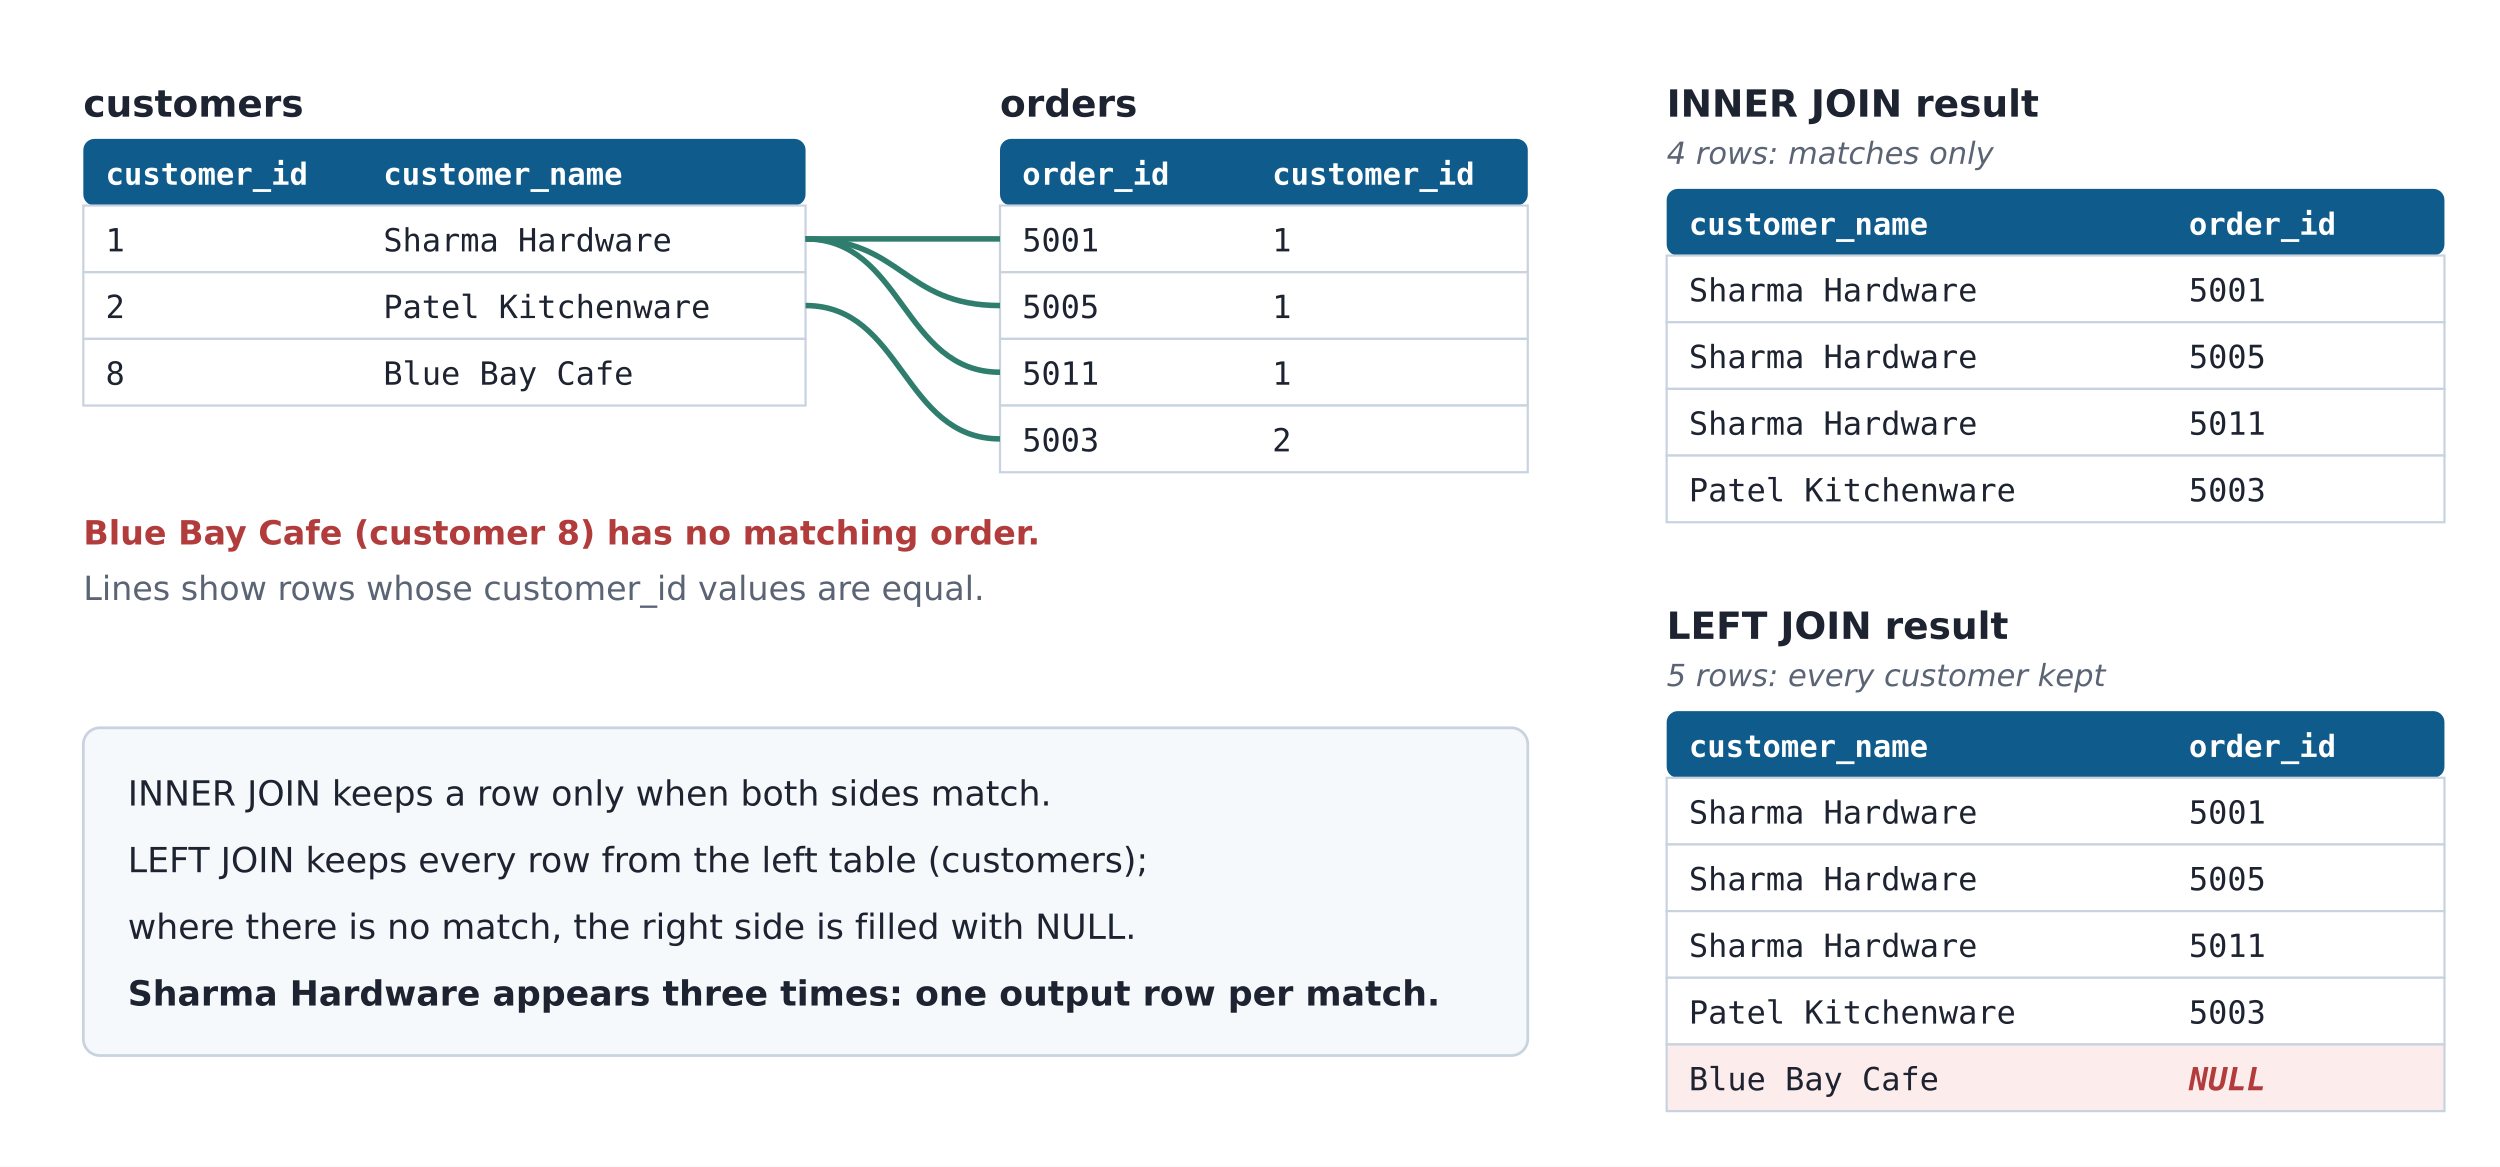
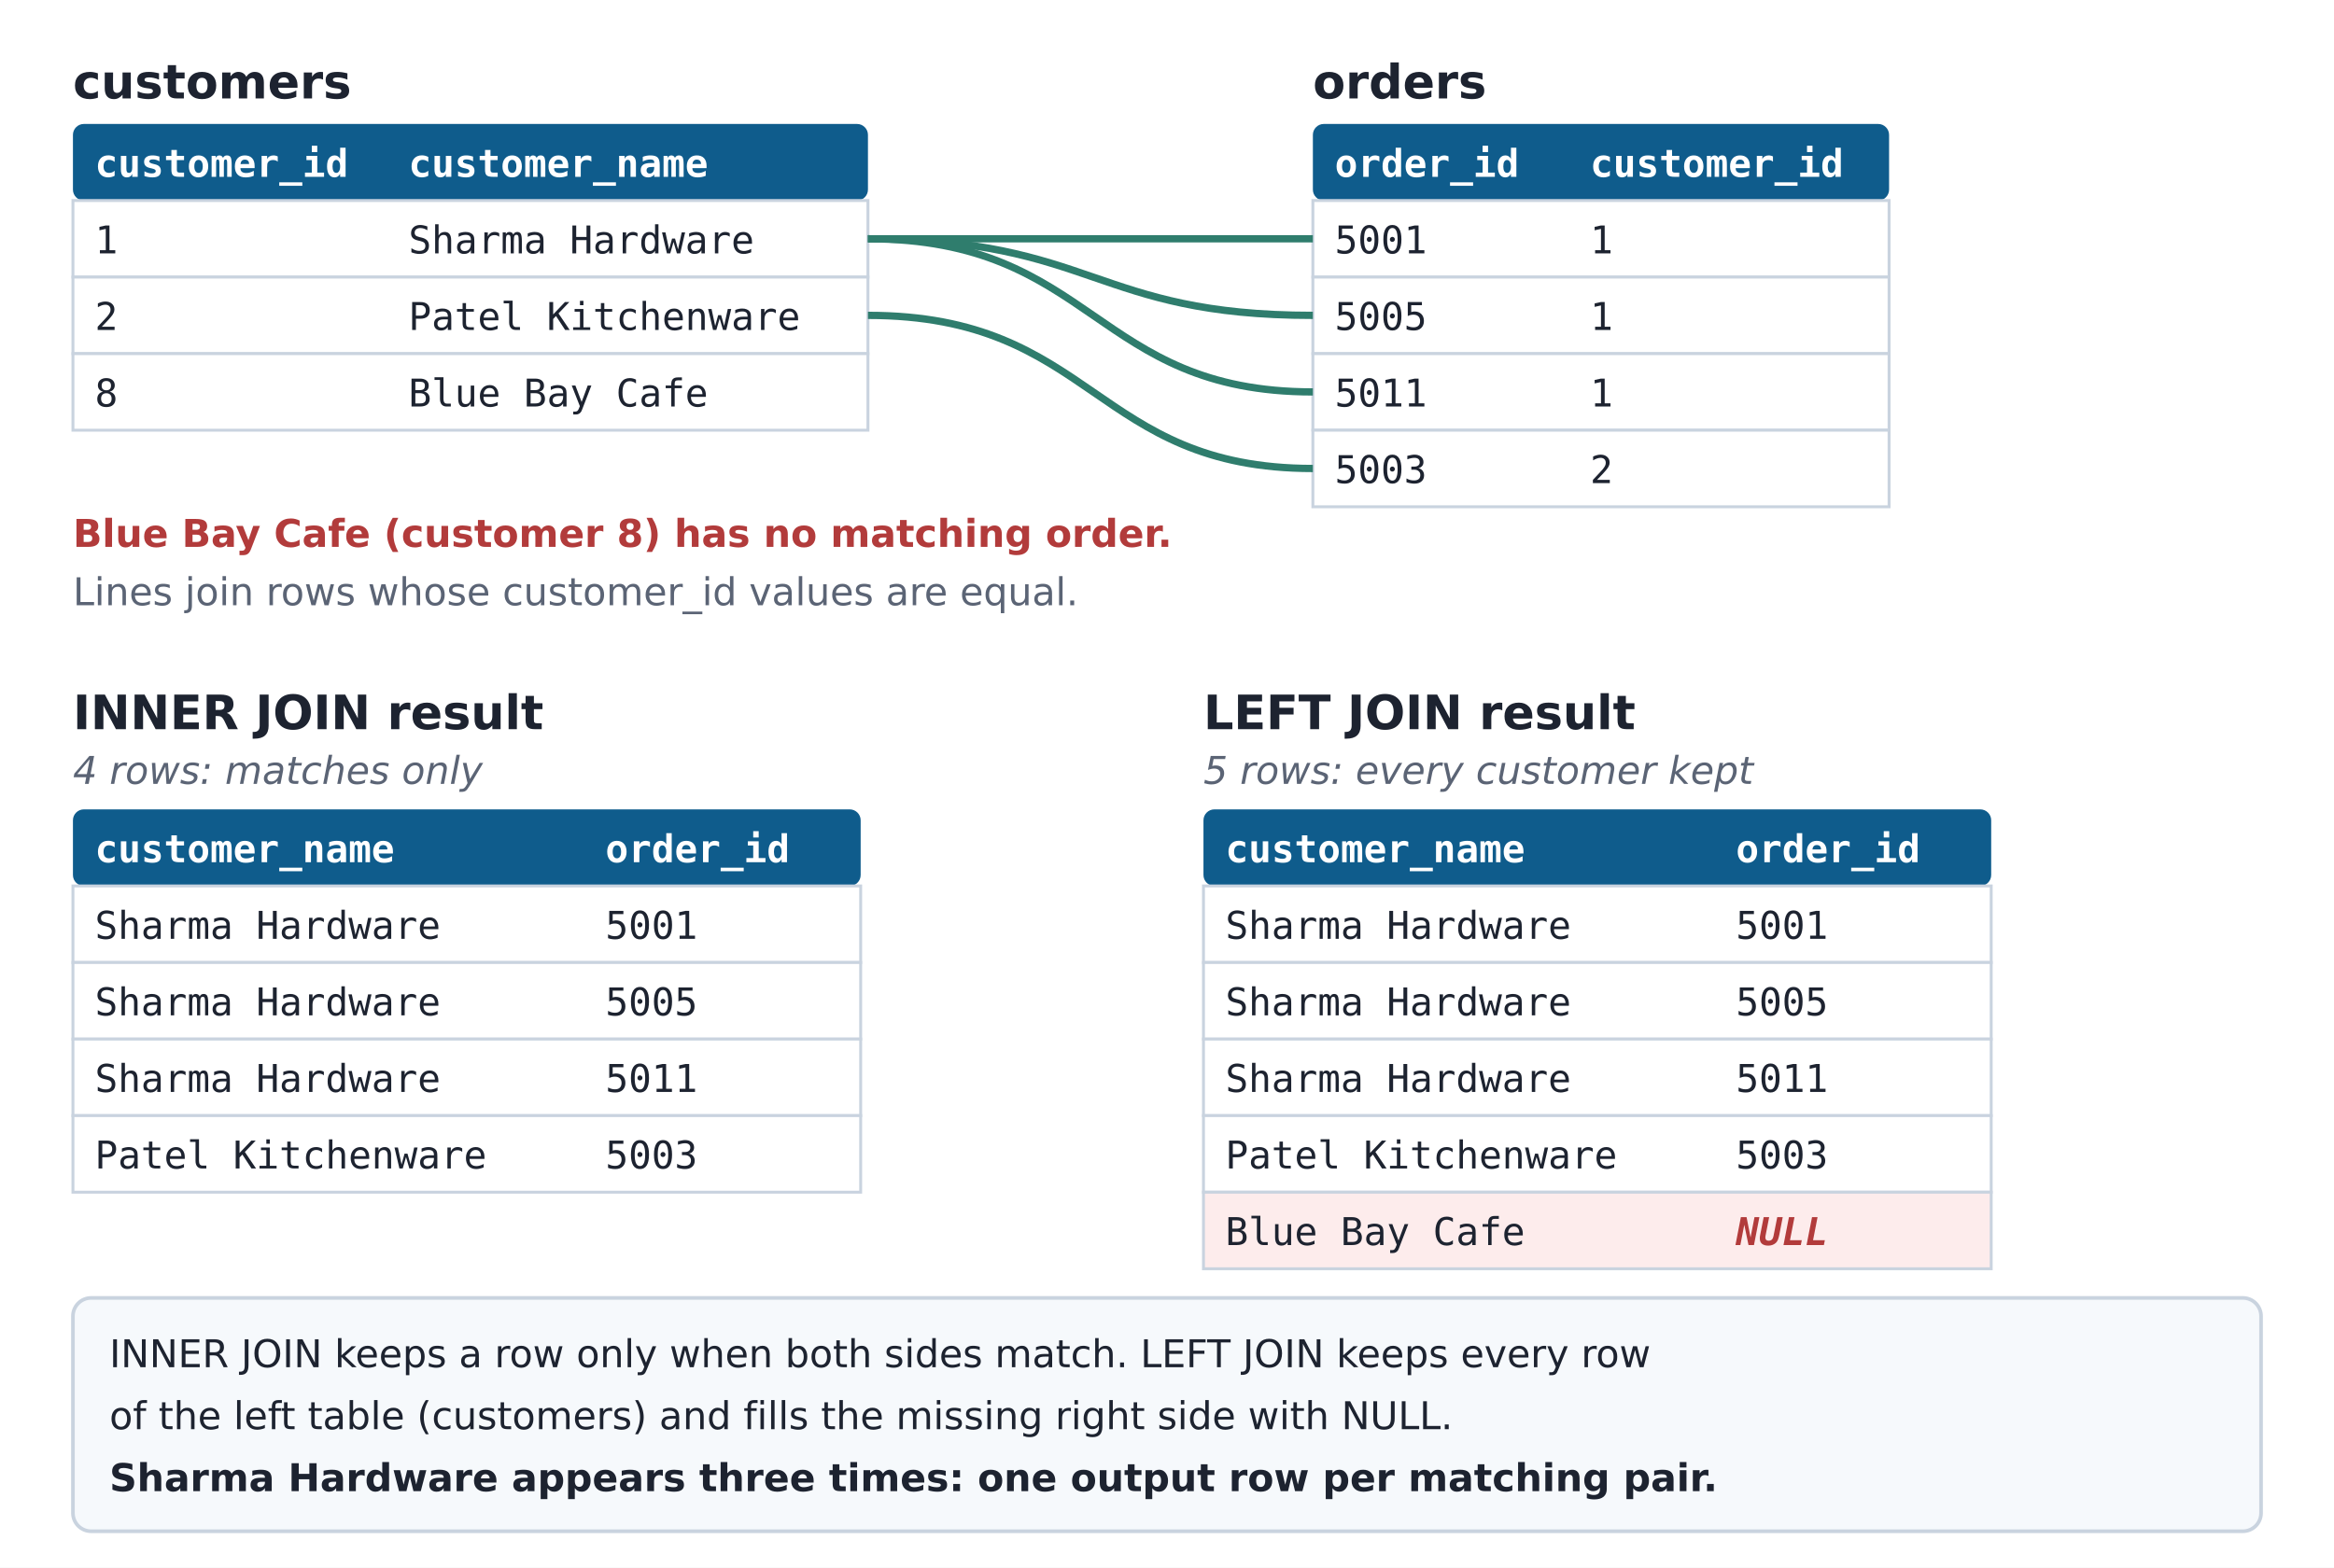
- <svg xmlns="http://www.w3.org/2000/svg" width="900" height="420" viewBox="0 0 900 420" font-family="DejaVu Sans, Arial, sans-serif">
-   <rect width="900" height="420" fill="#ffffff" />
-   <text x="30" y="42" font-size="13.5" fill="#1d2330" font-weight="bold" text-anchor="start" font-family="Poppins, DejaVu Sans, sans-serif">customers</text>
-   <rect x="30" y="50" width="260" height="24" rx="4" fill="#0f5c8c" stroke="none" stroke-width="1" />
-   <text x="38" y="66.5" font-size="11" fill="#fff" font-weight="bold" text-anchor="start" font-family="DejaVu Sans Mono, monospace">customer_id</text>
-   <text x="138" y="66.5" font-size="11" fill="#fff" font-weight="bold" text-anchor="start" font-family="DejaVu Sans Mono, monospace">customer_name</text>
-   <rect x="30" y="74" width="260" height="24" rx="0" fill="#fff" stroke="#c9d3df" stroke-width="0.8" />
-   <text x="38" y="90.5" font-size="11.5" fill="#1d2330" font-weight="normal" text-anchor="start" font-family="DejaVu Sans Mono, monospace">1</text>
-   <text x="138" y="90.5" font-size="11.5" fill="#1d2330" font-weight="normal" text-anchor="start" font-family="DejaVu Sans Mono, monospace">Sharma Hardware</text>
-   <rect x="30" y="98" width="260" height="24" rx="0" fill="#fff" stroke="#c9d3df" stroke-width="0.8" />
-   <text x="38" y="114.5" font-size="11.5" fill="#1d2330" font-weight="normal" text-anchor="start" font-family="DejaVu Sans Mono, monospace">2</text>
-   <text x="138" y="114.5" font-size="11.5" fill="#1d2330" font-weight="normal" text-anchor="start" font-family="DejaVu Sans Mono, monospace">Patel Kitchenware</text>
-   <rect x="30" y="122" width="260" height="24" rx="0" fill="#fff" stroke="#c9d3df" stroke-width="0.8" />
-   <text x="38" y="138.5" font-size="11.5" fill="#1d2330" font-weight="normal" text-anchor="start" font-family="DejaVu Sans Mono, monospace">8</text>
-   <text x="138" y="138.5" font-size="11.5" fill="#1d2330" font-weight="normal" text-anchor="start" font-family="DejaVu Sans Mono, monospace">Blue Bay Cafe</text>
-   <text x="360" y="42" font-size="13.5" fill="#1d2330" font-weight="bold" text-anchor="start" font-family="Poppins, DejaVu Sans, sans-serif">orders</text>
-   <rect x="360" y="50" width="190" height="24" rx="4" fill="#0f5c8c" stroke="none" stroke-width="1" />
-   <text x="368" y="66.5" font-size="11" fill="#fff" font-weight="bold" text-anchor="start" font-family="DejaVu Sans Mono, monospace">order_id</text>
-   <text x="458" y="66.5" font-size="11" fill="#fff" font-weight="bold" text-anchor="start" font-family="DejaVu Sans Mono, monospace">customer_id</text>
-   <rect x="360" y="74" width="190" height="24" rx="0" fill="#fff" stroke="#c9d3df" stroke-width="0.8" />
-   <text x="368" y="90.5" font-size="11.5" fill="#1d2330" font-weight="normal" text-anchor="start" font-family="DejaVu Sans Mono, monospace">5001</text>
-   <text x="458" y="90.5" font-size="11.5" fill="#1d2330" font-weight="normal" text-anchor="start" font-family="DejaVu Sans Mono, monospace">1</text>
-   <rect x="360" y="98" width="190" height="24" rx="0" fill="#fff" stroke="#c9d3df" stroke-width="0.8" />
-   <text x="368" y="114.5" font-size="11.5" fill="#1d2330" font-weight="normal" text-anchor="start" font-family="DejaVu Sans Mono, monospace">5005</text>
-   <text x="458" y="114.5" font-size="11.5" fill="#1d2330" font-weight="normal" text-anchor="start" font-family="DejaVu Sans Mono, monospace">1</text>
-   <rect x="360" y="122" width="190" height="24" rx="0" fill="#fff" stroke="#c9d3df" stroke-width="0.8" />
-   <text x="368" y="138.5" font-size="11.5" fill="#1d2330" font-weight="normal" text-anchor="start" font-family="DejaVu Sans Mono, monospace">5011</text>
-   <text x="458" y="138.5" font-size="11.5" fill="#1d2330" font-weight="normal" text-anchor="start" font-family="DejaVu Sans Mono, monospace">1</text>
-   <rect x="360" y="146" width="190" height="24" rx="0" fill="#fff" stroke="#c9d3df" stroke-width="0.8" />
-   <text x="368" y="162.5" font-size="11.5" fill="#1d2330" font-weight="normal" text-anchor="start" font-family="DejaVu Sans Mono, monospace">5003</text>
-   <text x="458" y="162.5" font-size="11.5" fill="#1d2330" font-weight="normal" text-anchor="start" font-family="DejaVu Sans Mono, monospace">2</text>
-   <path d="M290,86 C325,86 325,86 360,86" fill="none" stroke="#2f7d6d" stroke-width="2" stroke-linejoin="round" />
-   <path d="M290,86 C325,86 325,110 360,110" fill="none" stroke="#2f7d6d" stroke-width="2" stroke-linejoin="round" />
-   <path d="M290,86 C325,86 325,134 360,134" fill="none" stroke="#2f7d6d" stroke-width="2" stroke-linejoin="round" />
-   <path d="M290,110 C325,110 325,158 360,158" fill="none" stroke="#2f7d6d" stroke-width="2" stroke-linejoin="round" />
-   <text x="30" y="196" font-size="12" fill="#b23b3b" font-weight="bold" text-anchor="start">Blue Bay Cafe (customer 8) has no matching order.</text>
-   <text x="30" y="216" font-size="12" fill="#5b6475" font-weight="normal" text-anchor="start">Lines show rows whose customer_id values are equal.</text>
-   <text x="600" y="42" font-size="13.5" fill="#1d2330" font-weight="bold" text-anchor="start" font-family="Poppins, DejaVu Sans, sans-serif">INNER JOIN result</text>
-   <text x="600" y="59" font-size="11" fill="#5b6475" font-weight="normal" text-anchor="start" font-style="italic">4 rows: matches only</text>
-   <rect x="600" y="68" width="280" height="24" rx="4" fill="#0f5c8c" stroke="none" stroke-width="1" />
-   <text x="608" y="84.5" font-size="11" fill="#fff" font-weight="bold" text-anchor="start" font-family="DejaVu Sans Mono, monospace">customer_name</text>
-   <text x="788" y="84.5" font-size="11" fill="#fff" font-weight="bold" text-anchor="start" font-family="DejaVu Sans Mono, monospace">order_id</text>
-   <rect x="600" y="92" width="280" height="24" rx="0" fill="#fff" stroke="#c9d3df" stroke-width="0.8" />
-   <text x="608" y="108.5" font-size="11.5" fill="#1d2330" font-weight="normal" text-anchor="start" font-family="DejaVu Sans Mono, monospace">Sharma Hardware</text>
-   <text x="788" y="108.5" font-size="11.5" fill="#1d2330" font-weight="normal" text-anchor="start" font-family="DejaVu Sans Mono, monospace">5001</text>
-   <rect x="600" y="116" width="280" height="24" rx="0" fill="#fff" stroke="#c9d3df" stroke-width="0.8" />
-   <text x="608" y="132.5" font-size="11.5" fill="#1d2330" font-weight="normal" text-anchor="start" font-family="DejaVu Sans Mono, monospace">Sharma Hardware</text>
-   <text x="788" y="132.5" font-size="11.5" fill="#1d2330" font-weight="normal" text-anchor="start" font-family="DejaVu Sans Mono, monospace">5005</text>
-   <rect x="600" y="140" width="280" height="24" rx="0" fill="#fff" stroke="#c9d3df" stroke-width="0.8" />
-   <text x="608" y="156.5" font-size="11.5" fill="#1d2330" font-weight="normal" text-anchor="start" font-family="DejaVu Sans Mono, monospace">Sharma Hardware</text>
-   <text x="788" y="156.5" font-size="11.5" fill="#1d2330" font-weight="normal" text-anchor="start" font-family="DejaVu Sans Mono, monospace">5011</text>
-   <rect x="600" y="164" width="280" height="24" rx="0" fill="#fff" stroke="#c9d3df" stroke-width="0.8" />
-   <text x="608" y="180.5" font-size="11.5" fill="#1d2330" font-weight="normal" text-anchor="start" font-family="DejaVu Sans Mono, monospace">Patel Kitchenware</text>
-   <text x="788" y="180.5" font-size="11.5" fill="#1d2330" font-weight="normal" text-anchor="start" font-family="DejaVu Sans Mono, monospace">5003</text>
-   <text x="600" y="230" font-size="13.5" fill="#1d2330" font-weight="bold" text-anchor="start" font-family="Poppins, DejaVu Sans, sans-serif">LEFT JOIN result</text>
-   <text x="600" y="247" font-size="11" fill="#5b6475" font-weight="normal" text-anchor="start" font-style="italic">5 rows: every customer kept</text>
-   <rect x="600" y="256" width="280" height="24" rx="4" fill="#0f5c8c" stroke="none" stroke-width="1" />
-   <text x="608" y="272.5" font-size="11" fill="#fff" font-weight="bold" text-anchor="start" font-family="DejaVu Sans Mono, monospace">customer_name</text>
-   <text x="788" y="272.5" font-size="11" fill="#fff" font-weight="bold" text-anchor="start" font-family="DejaVu Sans Mono, monospace">order_id</text>
-   <rect x="600" y="280" width="280" height="24" rx="0" fill="#fff" stroke="#c9d3df" stroke-width="0.8" />
-   <text x="608" y="296.5" font-size="11.5" fill="#1d2330" font-weight="normal" text-anchor="start" font-family="DejaVu Sans Mono, monospace">Sharma Hardware</text>
-   <text x="788" y="296.5" font-size="11.5" fill="#1d2330" font-weight="normal" text-anchor="start" font-family="DejaVu Sans Mono, monospace">5001</text>
-   <rect x="600" y="304" width="280" height="24" rx="0" fill="#fff" stroke="#c9d3df" stroke-width="0.8" />
-   <text x="608" y="320.5" font-size="11.5" fill="#1d2330" font-weight="normal" text-anchor="start" font-family="DejaVu Sans Mono, monospace">Sharma Hardware</text>
-   <text x="788" y="320.5" font-size="11.5" fill="#1d2330" font-weight="normal" text-anchor="start" font-family="DejaVu Sans Mono, monospace">5005</text>
-   <rect x="600" y="328" width="280" height="24" rx="0" fill="#fff" stroke="#c9d3df" stroke-width="0.8" />
-   <text x="608" y="344.5" font-size="11.5" fill="#1d2330" font-weight="normal" text-anchor="start" font-family="DejaVu Sans Mono, monospace">Sharma Hardware</text>
-   <text x="788" y="344.5" font-size="11.5" fill="#1d2330" font-weight="normal" text-anchor="start" font-family="DejaVu Sans Mono, monospace">5011</text>
-   <rect x="600" y="352" width="280" height="24" rx="0" fill="#fff" stroke="#c9d3df" stroke-width="0.8" />
-   <text x="608" y="368.5" font-size="11.5" fill="#1d2330" font-weight="normal" text-anchor="start" font-family="DejaVu Sans Mono, monospace">Patel Kitchenware</text>
-   <text x="788" y="368.5" font-size="11.5" fill="#1d2330" font-weight="normal" text-anchor="start" font-family="DejaVu Sans Mono, monospace">5003</text>
-   <rect x="600" y="376" width="280" height="24" rx="0" fill="#fdecec" stroke="#c9d3df" stroke-width="0.8" />
-   <text x="608" y="392.5" font-size="11.5" fill="#1d2330" font-weight="normal" text-anchor="start" font-family="DejaVu Sans Mono, monospace">Blue Bay Cafe</text>
-   <text x="788" y="392.5" font-size="11.5" fill="#b23b3b" font-weight="bold" text-anchor="start" font-family="DejaVu Sans Mono, monospace" font-style="italic">NULL</text>
-   <rect x="30" y="262" width="520" height="118" rx="6" fill="#f6f9fc" stroke="#c9d3df" stroke-width="1" />
-   <text x="46" y="290" font-size="12.5" fill="#1d2330" font-weight="normal" text-anchor="start">INNER JOIN keeps a row only when both sides match.</text>
-   <text x="46" y="314" font-size="12.5" fill="#1d2330" font-weight="normal" text-anchor="start">LEFT JOIN keeps every row from the left table (customers);</text>
-   <text x="46" y="338" font-size="12.5" fill="#1d2330" font-weight="normal" text-anchor="start">where there is no match, the right side is filled with NULL.</text>
-   <text x="46" y="362" font-size="12.5" fill="#1d2330" font-weight="bold" text-anchor="start">Sharma Hardware appears three times: one output row per match.</text>
+ <svg xmlns="http://www.w3.org/2000/svg" width="640" height="430" viewBox="0 0 640 430" font-family="DejaVu Sans, Arial, sans-serif">
+   <rect width="640" height="430" fill="#ffffff" />
+   <text x="20" y="27" font-size="13" fill="#1d2330" font-weight="bold" text-anchor="start" font-family="Poppins, DejaVu Sans, sans-serif">customers</text>
+   <rect x="20" y="34" width="218" height="21" rx="3" fill="#0f5c8c" stroke="none" stroke-width="1" />
+   <text x="26" y="48.5" font-size="10.5" fill="#fff" font-weight="bold" text-anchor="start" font-family="DejaVu Sans Mono, monospace">customer_id</text>
+   <text x="112" y="48.5" font-size="10.5" fill="#fff" font-weight="bold" text-anchor="start" font-family="DejaVu Sans Mono, monospace">customer_name</text>
+   <rect x="20" y="55" width="218" height="21" rx="0" fill="#fff" stroke="#c9d3df" stroke-width="0.8" />
+   <text x="26" y="69.5" font-size="10.5" fill="#1d2330" font-weight="normal" text-anchor="start" font-family="DejaVu Sans Mono, monospace">1</text>
+   <text x="112" y="69.5" font-size="10.5" fill="#1d2330" font-weight="normal" text-anchor="start" font-family="DejaVu Sans Mono, monospace">Sharma Hardware</text>
+   <rect x="20" y="76" width="218" height="21" rx="0" fill="#fff" stroke="#c9d3df" stroke-width="0.8" />
+   <text x="26" y="90.5" font-size="10.5" fill="#1d2330" font-weight="normal" text-anchor="start" font-family="DejaVu Sans Mono, monospace">2</text>
+   <text x="112" y="90.5" font-size="10.5" fill="#1d2330" font-weight="normal" text-anchor="start" font-family="DejaVu Sans Mono, monospace">Patel Kitchenware</text>
+   <rect x="20" y="97" width="218" height="21" rx="0" fill="#fff" stroke="#c9d3df" stroke-width="0.8" />
+   <text x="26" y="111.5" font-size="10.5" fill="#1d2330" font-weight="normal" text-anchor="start" font-family="DejaVu Sans Mono, monospace">8</text>
+   <text x="112" y="111.5" font-size="10.5" fill="#1d2330" font-weight="normal" text-anchor="start" font-family="DejaVu Sans Mono, monospace">Blue Bay Cafe</text>
+   <text x="360" y="27" font-size="13" fill="#1d2330" font-weight="bold" text-anchor="start" font-family="Poppins, DejaVu Sans, sans-serif">orders</text>
+   <rect x="360" y="34" width="158" height="21" rx="3" fill="#0f5c8c" stroke="none" stroke-width="1" />
+   <text x="366" y="48.5" font-size="10.5" fill="#fff" font-weight="bold" text-anchor="start" font-family="DejaVu Sans Mono, monospace">order_id</text>
+   <text x="436" y="48.5" font-size="10.5" fill="#fff" font-weight="bold" text-anchor="start" font-family="DejaVu Sans Mono, monospace">customer_id</text>
+   <rect x="360" y="55" width="158" height="21" rx="0" fill="#fff" stroke="#c9d3df" stroke-width="0.8" />
+   <text x="366" y="69.5" font-size="10.5" fill="#1d2330" font-weight="normal" text-anchor="start" font-family="DejaVu Sans Mono, monospace">5001</text>
+   <text x="436" y="69.5" font-size="10.5" fill="#1d2330" font-weight="normal" text-anchor="start" font-family="DejaVu Sans Mono, monospace">1</text>
+   <rect x="360" y="76" width="158" height="21" rx="0" fill="#fff" stroke="#c9d3df" stroke-width="0.8" />
+   <text x="366" y="90.5" font-size="10.5" fill="#1d2330" font-weight="normal" text-anchor="start" font-family="DejaVu Sans Mono, monospace">5005</text>
+   <text x="436" y="90.5" font-size="10.5" fill="#1d2330" font-weight="normal" text-anchor="start" font-family="DejaVu Sans Mono, monospace">1</text>
+   <rect x="360" y="97" width="158" height="21" rx="0" fill="#fff" stroke="#c9d3df" stroke-width="0.8" />
+   <text x="366" y="111.5" font-size="10.5" fill="#1d2330" font-weight="normal" text-anchor="start" font-family="DejaVu Sans Mono, monospace">5011</text>
+   <text x="436" y="111.5" font-size="10.5" fill="#1d2330" font-weight="normal" text-anchor="start" font-family="DejaVu Sans Mono, monospace">1</text>
+   <rect x="360" y="118" width="158" height="21" rx="0" fill="#fff" stroke="#c9d3df" stroke-width="0.8" />
+   <text x="366" y="132.5" font-size="10.5" fill="#1d2330" font-weight="normal" text-anchor="start" font-family="DejaVu Sans Mono, monospace">5003</text>
+   <text x="436" y="132.5" font-size="10.5" fill="#1d2330" font-weight="normal" text-anchor="start" font-family="DejaVu Sans Mono, monospace">2</text>
+   <path d="M238,65.5 C300,65.5 300,65.5 360,65.5" fill="none" stroke="#2f7d6d" stroke-width="2" stroke-linejoin="round" />
+   <path d="M238,65.5 C300,65.5 300,86.5 360,86.5" fill="none" stroke="#2f7d6d" stroke-width="2" stroke-linejoin="round" />
+   <path d="M238,65.5 C300,65.5 300,107.5 360,107.5" fill="none" stroke="#2f7d6d" stroke-width="2" stroke-linejoin="round" />
+   <path d="M238,86.5 C300,86.5 300,128.5 360,128.5" fill="none" stroke="#2f7d6d" stroke-width="2" stroke-linejoin="round" />
+   <text x="20" y="150" font-size="10.5" fill="#b23b3b" font-weight="bold" text-anchor="start">Blue Bay Cafe (customer 8) has no matching order.</text>
+   <text x="20" y="166" font-size="10.5" fill="#5b6475" font-weight="normal" text-anchor="start">Lines join rows whose customer_id values are equal.</text>
+   <text x="20" y="200" font-size="13" fill="#1d2330" font-weight="bold" text-anchor="start" font-family="Poppins, DejaVu Sans, sans-serif">INNER JOIN result</text>
+   <text x="20" y="215" font-size="10.5" fill="#5b6475" font-weight="normal" text-anchor="start" font-style="italic">4 rows: matches only</text>
+   <rect x="20" y="222" width="216" height="21" rx="3" fill="#0f5c8c" stroke="none" stroke-width="1" />
+   <text x="26" y="236.5" font-size="10.5" fill="#fff" font-weight="bold" text-anchor="start" font-family="DejaVu Sans Mono, monospace">customer_name</text>
+   <text x="166" y="236.5" font-size="10.5" fill="#fff" font-weight="bold" text-anchor="start" font-family="DejaVu Sans Mono, monospace">order_id</text>
+   <rect x="20" y="243" width="216" height="21" rx="0" fill="#fff" stroke="#c9d3df" stroke-width="0.8" />
+   <text x="26" y="257.5" font-size="10.5" fill="#1d2330" font-weight="normal" text-anchor="start" font-family="DejaVu Sans Mono, monospace">Sharma Hardware</text>
+   <text x="166" y="257.5" font-size="10.5" fill="#1d2330" font-weight="normal" text-anchor="start" font-family="DejaVu Sans Mono, monospace">5001</text>
+   <rect x="20" y="264" width="216" height="21" rx="0" fill="#fff" stroke="#c9d3df" stroke-width="0.8" />
+   <text x="26" y="278.5" font-size="10.5" fill="#1d2330" font-weight="normal" text-anchor="start" font-family="DejaVu Sans Mono, monospace">Sharma Hardware</text>
+   <text x="166" y="278.5" font-size="10.5" fill="#1d2330" font-weight="normal" text-anchor="start" font-family="DejaVu Sans Mono, monospace">5005</text>
+   <rect x="20" y="285" width="216" height="21" rx="0" fill="#fff" stroke="#c9d3df" stroke-width="0.8" />
+   <text x="26" y="299.5" font-size="10.5" fill="#1d2330" font-weight="normal" text-anchor="start" font-family="DejaVu Sans Mono, monospace">Sharma Hardware</text>
+   <text x="166" y="299.5" font-size="10.5" fill="#1d2330" font-weight="normal" text-anchor="start" font-family="DejaVu Sans Mono, monospace">5011</text>
+   <rect x="20" y="306" width="216" height="21" rx="0" fill="#fff" stroke="#c9d3df" stroke-width="0.8" />
+   <text x="26" y="320.5" font-size="10.5" fill="#1d2330" font-weight="normal" text-anchor="start" font-family="DejaVu Sans Mono, monospace">Patel Kitchenware</text>
+   <text x="166" y="320.5" font-size="10.5" fill="#1d2330" font-weight="normal" text-anchor="start" font-family="DejaVu Sans Mono, monospace">5003</text>
+   <text x="330" y="200" font-size="13" fill="#1d2330" font-weight="bold" text-anchor="start" font-family="Poppins, DejaVu Sans, sans-serif">LEFT JOIN result</text>
+   <text x="330" y="215" font-size="10.5" fill="#5b6475" font-weight="normal" text-anchor="start" font-style="italic">5 rows: every customer kept</text>
+   <rect x="330" y="222" width="216" height="21" rx="3" fill="#0f5c8c" stroke="none" stroke-width="1" />
+   <text x="336" y="236.5" font-size="10.5" fill="#fff" font-weight="bold" text-anchor="start" font-family="DejaVu Sans Mono, monospace">customer_name</text>
+   <text x="476" y="236.5" font-size="10.5" fill="#fff" font-weight="bold" text-anchor="start" font-family="DejaVu Sans Mono, monospace">order_id</text>
+   <rect x="330" y="243" width="216" height="21" rx="0" fill="#fff" stroke="#c9d3df" stroke-width="0.8" />
+   <text x="336" y="257.5" font-size="10.5" fill="#1d2330" font-weight="normal" text-anchor="start" font-family="DejaVu Sans Mono, monospace">Sharma Hardware</text>
+   <text x="476" y="257.5" font-size="10.5" fill="#1d2330" font-weight="normal" text-anchor="start" font-family="DejaVu Sans Mono, monospace">5001</text>
+   <rect x="330" y="264" width="216" height="21" rx="0" fill="#fff" stroke="#c9d3df" stroke-width="0.8" />
+   <text x="336" y="278.5" font-size="10.5" fill="#1d2330" font-weight="normal" text-anchor="start" font-family="DejaVu Sans Mono, monospace">Sharma Hardware</text>
+   <text x="476" y="278.5" font-size="10.5" fill="#1d2330" font-weight="normal" text-anchor="start" font-family="DejaVu Sans Mono, monospace">5005</text>
+   <rect x="330" y="285" width="216" height="21" rx="0" fill="#fff" stroke="#c9d3df" stroke-width="0.8" />
+   <text x="336" y="299.5" font-size="10.5" fill="#1d2330" font-weight="normal" text-anchor="start" font-family="DejaVu Sans Mono, monospace">Sharma Hardware</text>
+   <text x="476" y="299.5" font-size="10.5" fill="#1d2330" font-weight="normal" text-anchor="start" font-family="DejaVu Sans Mono, monospace">5011</text>
+   <rect x="330" y="306" width="216" height="21" rx="0" fill="#fff" stroke="#c9d3df" stroke-width="0.8" />
+   <text x="336" y="320.5" font-size="10.5" fill="#1d2330" font-weight="normal" text-anchor="start" font-family="DejaVu Sans Mono, monospace">Patel Kitchenware</text>
+   <text x="476" y="320.5" font-size="10.5" fill="#1d2330" font-weight="normal" text-anchor="start" font-family="DejaVu Sans Mono, monospace">5003</text>
+   <rect x="330" y="327" width="216" height="21" rx="0" fill="#fdecec" stroke="#c9d3df" stroke-width="0.8" />
+   <text x="336" y="341.5" font-size="10.5" fill="#1d2330" font-weight="normal" text-anchor="start" font-family="DejaVu Sans Mono, monospace">Blue Bay Cafe</text>
+   <text x="476" y="341.5" font-size="10.5" fill="#b23b3b" font-weight="bold" text-anchor="start" font-family="DejaVu Sans Mono, monospace" font-style="italic">NULL</text>
+   <rect x="20" y="356" width="600" height="64" rx="5" fill="#f6f9fc" stroke="#c9d3df" stroke-width="1" />
+   <text x="30" y="375" font-size="10.5" fill="#1d2330" font-weight="normal" text-anchor="start">INNER JOIN keeps a row only when both sides match. LEFT JOIN keeps every row</text>
+   <text x="30" y="392" font-size="10.5" fill="#1d2330" font-weight="normal" text-anchor="start">of the left table (customers) and fills the missing right side with NULL.</text>
+   <text x="30" y="409" font-size="10.5" fill="#1d2330" font-weight="bold" text-anchor="start">Sharma Hardware appears three times: one output row per matching pair.</text>
</svg>
